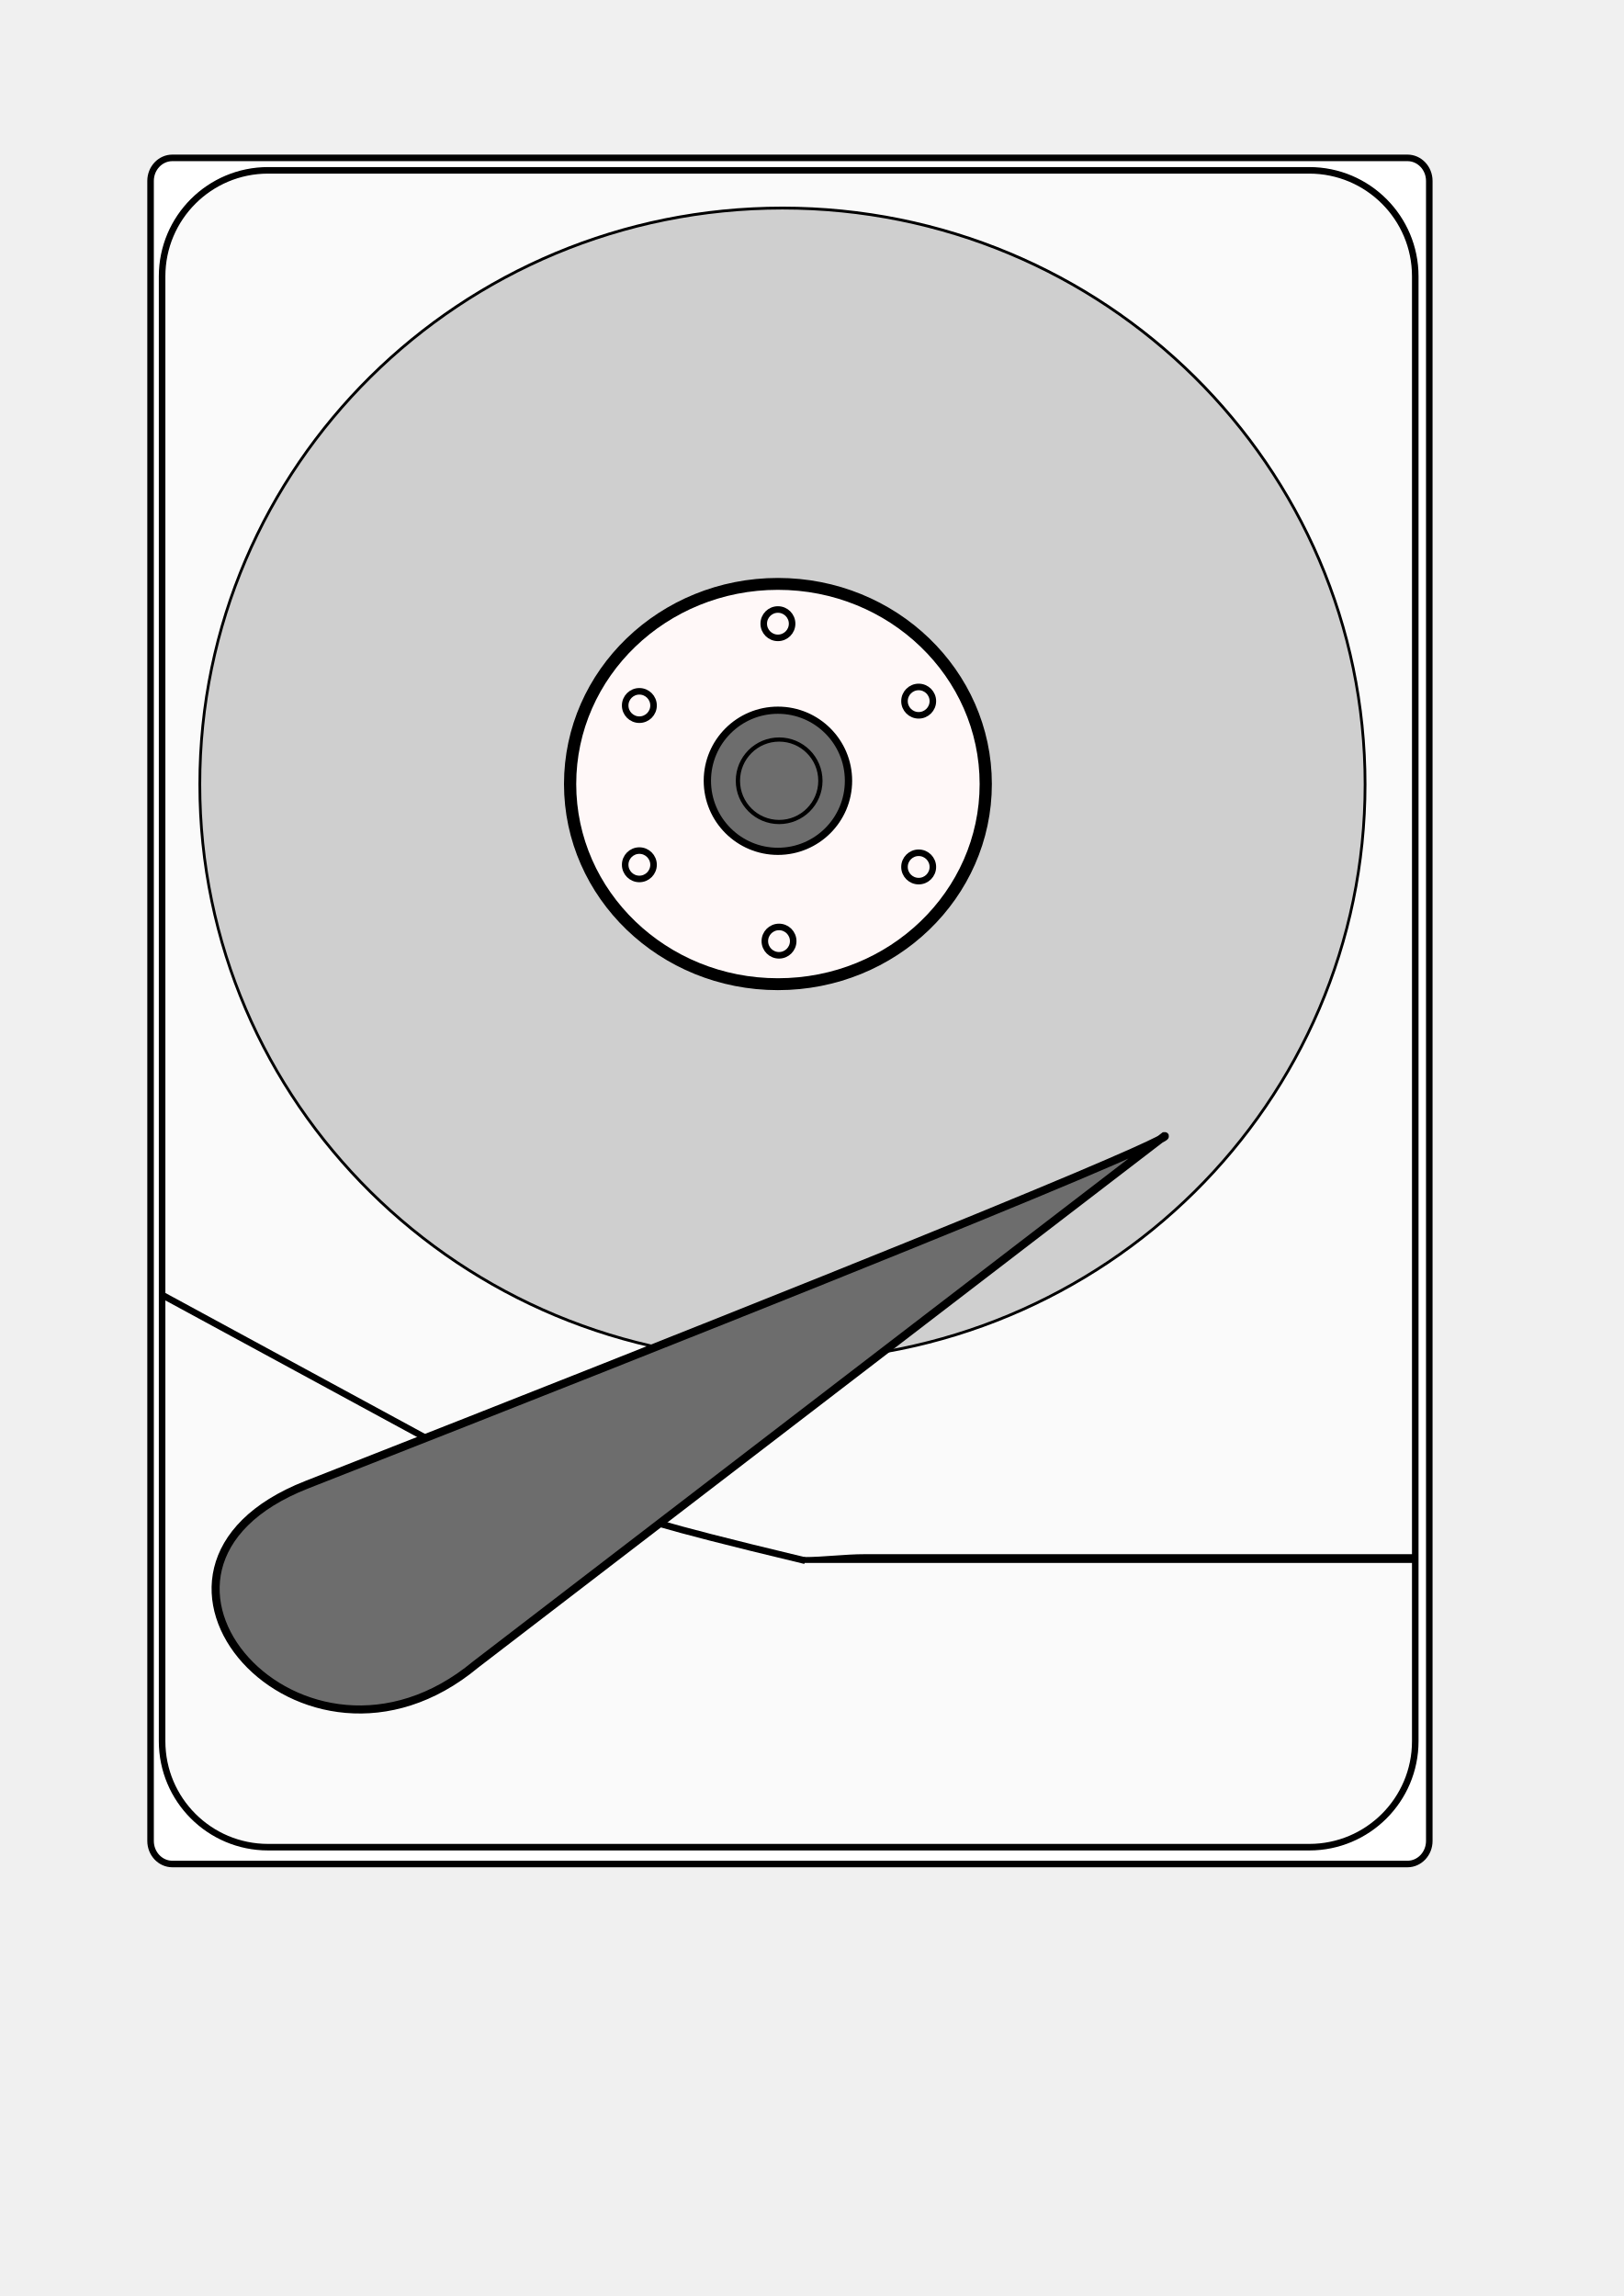
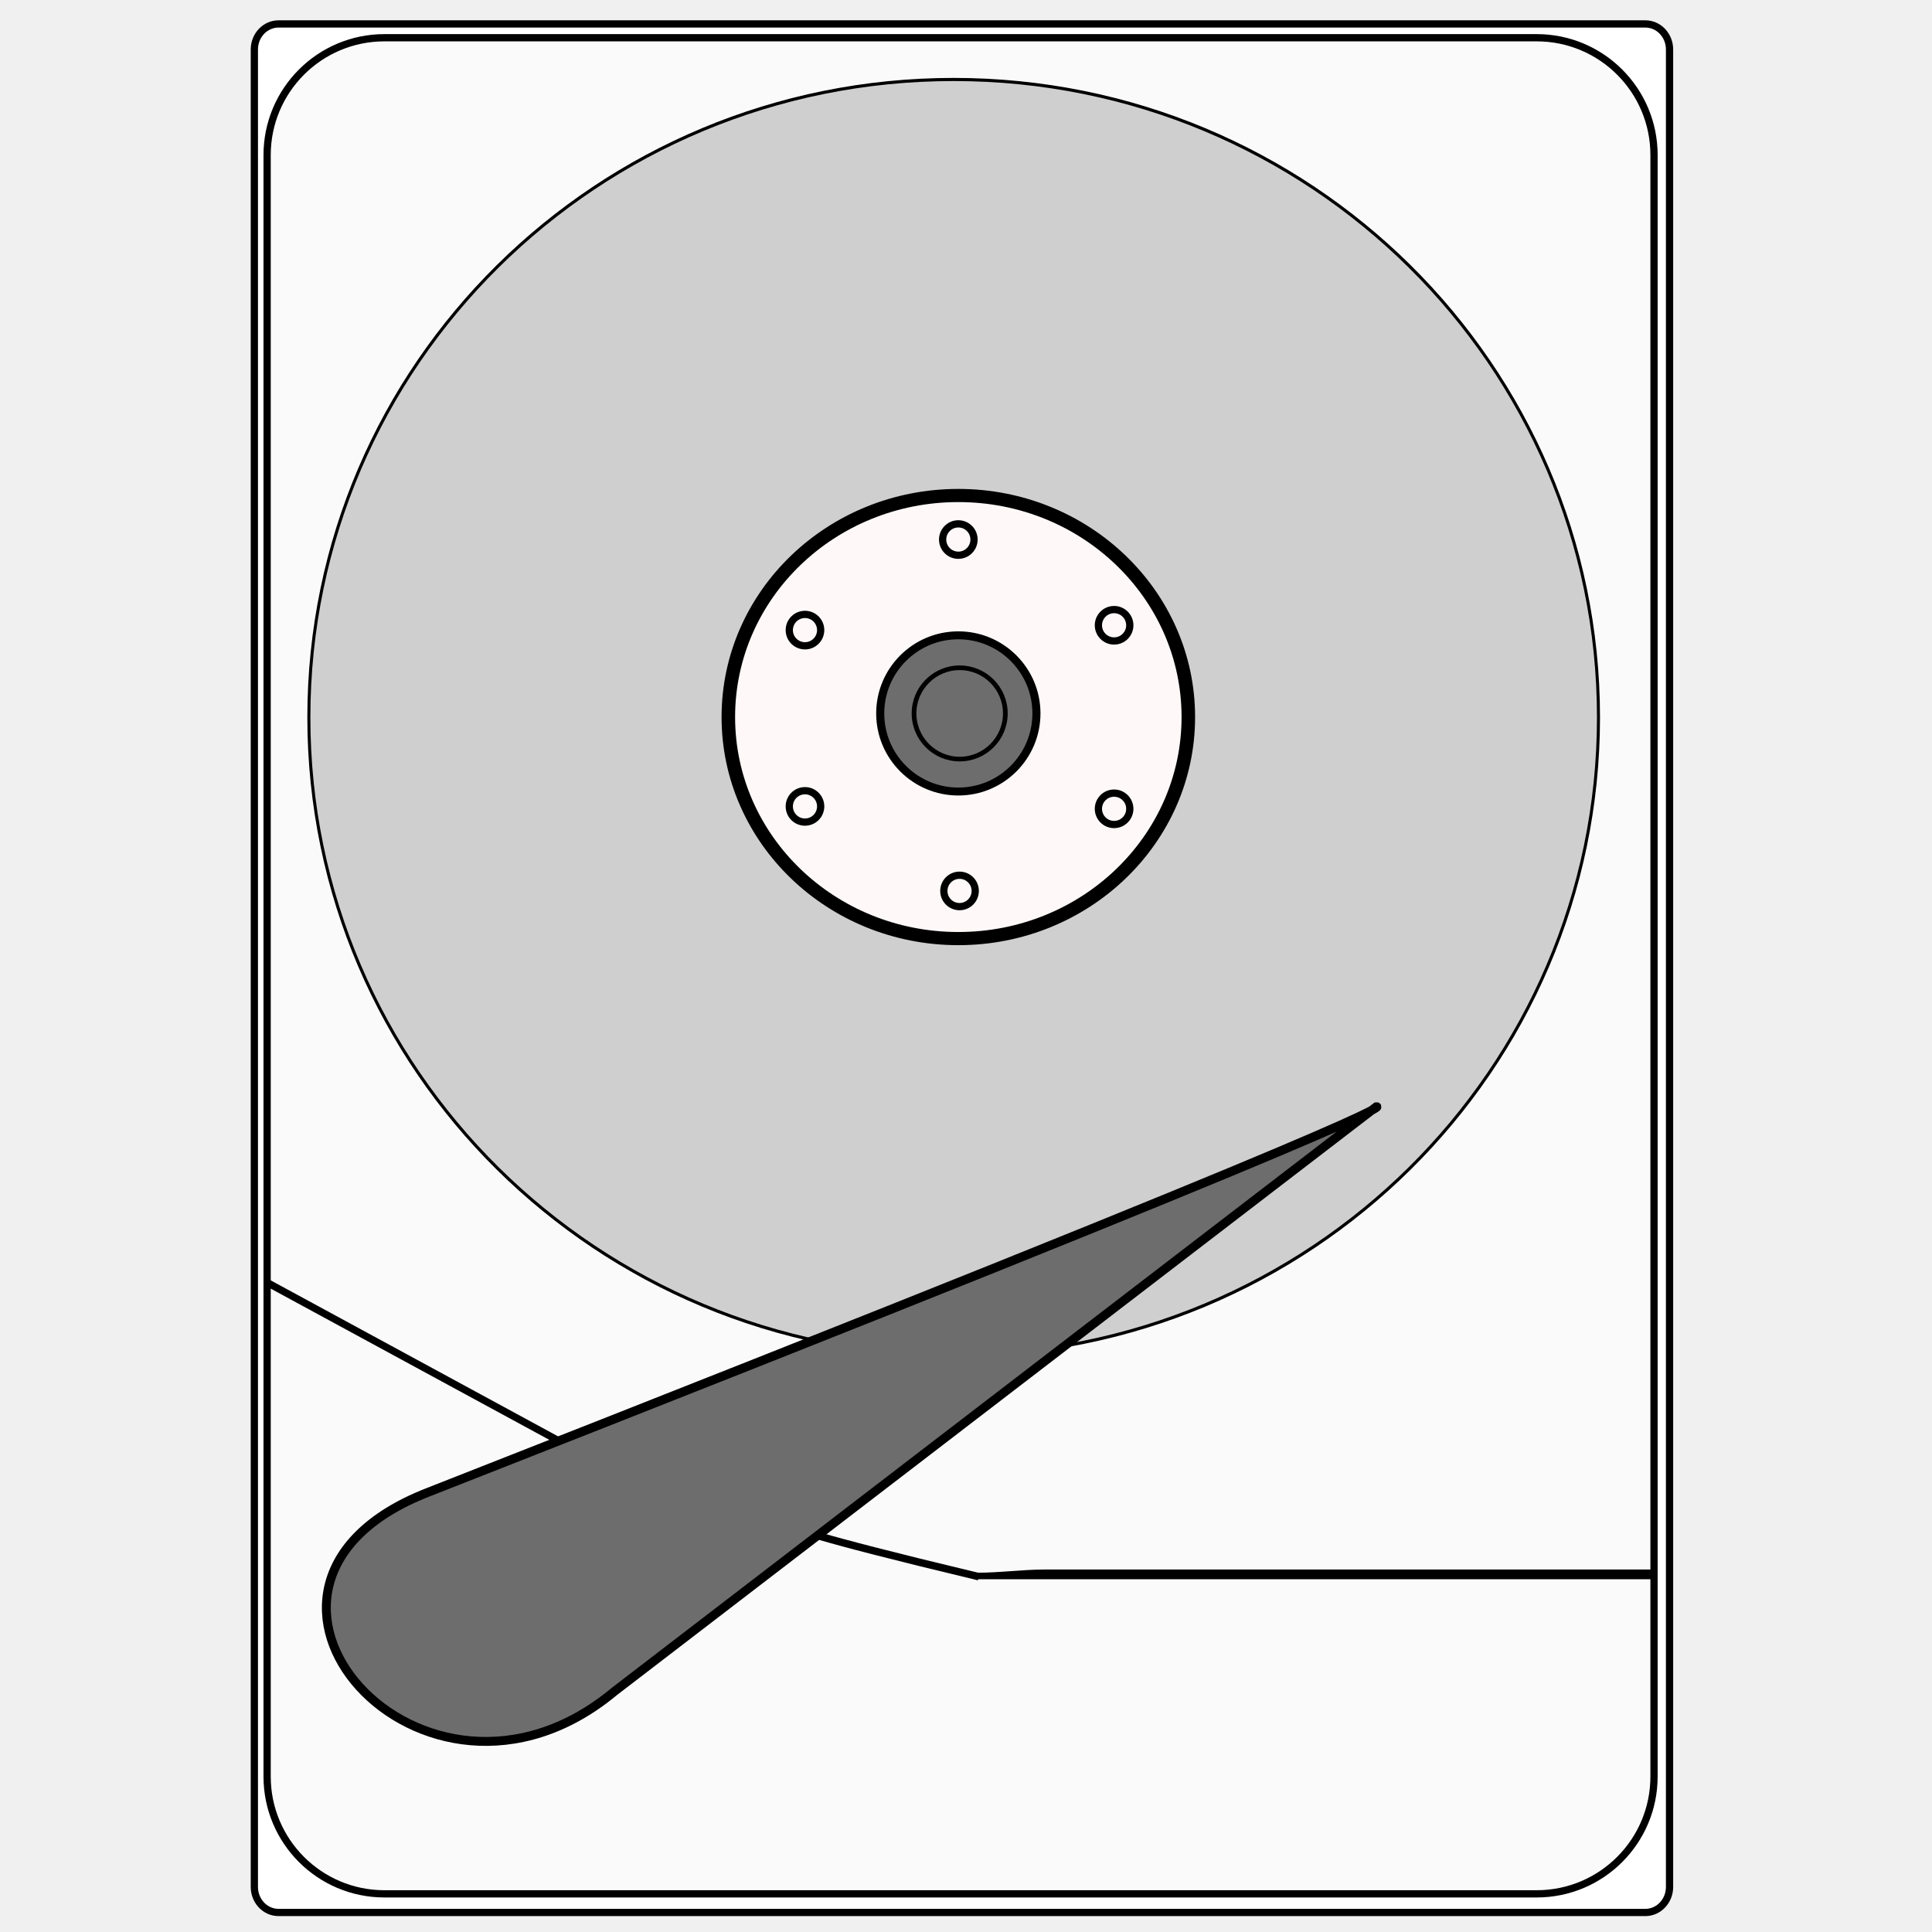
- <svg xmlns="http://www.w3.org/2000/svg" xmlns:xlink="http://www.w3.org/1999/xlink" width="744.094" height="1052.362" id="svg2" version="1.1">
+ <svg xmlns="http://www.w3.org/2000/svg" xmlns:xlink="http://www.w3.org/1999/xlink" width="800" height="800" id="svg2" version="1.1">
  <defs id="defs4">
    <pattern xlink:href="#pattern5512" id="pattern5515" patternTransform="translate(957.8562,84.92639)" />
    <pattern xlink:href="#pattern4788" id="pattern5512" patternTransform="translate(958,100.3622)" />
    <pattern patternUnits="userSpaceOnUse" width="16" height="16" patternTransform="translate(958,100.3622)" id="pattern4788">
      <path transform="translate(-324.5,-303.8622)" d="m 339,311.862 a 6.5,6.5 0 1 1 -13,0 6.5,6.5 0 1 1 13,0 z" id="path6017-9" style="fill:#fff8f8;fill-opacity:1;fill-rule:nonzero;stroke:#000000;stroke-width:3;stroke-linecap:round;stroke-linejoin:miter;stroke-miterlimit:4;stroke-opacity:1;stroke-dasharray:none;stroke-dashoffset:0" />
    </pattern>
    <pattern patternTransform="translate(926.8562,115.9264)" id="pattern5542" xlink:href="#pattern5515-6" />
    <pattern xlink:href="#pattern5512-5" id="pattern5515-6" patternTransform="translate(928.3015,69.24948)" />
    <pattern xlink:href="#pattern4788-2" id="pattern5512-5" patternTransform="translate(958,100.3622)" />
    <pattern patternUnits="userSpaceOnUse" width="16" height="16" patternTransform="translate(958,100.3622)" id="pattern4788-2">
      <path transform="translate(-324.5,-303.8622)" d="m 339,311.862 a 6.5,6.5 0 1 1 -13,0 6.5,6.5 0 1 1 13,0 z" id="path6017-9-6" style="fill:#fff8f8;fill-opacity:1;fill-rule:nonzero;stroke:#000000;stroke-width:3;stroke-linecap:round;stroke-linejoin:miter;stroke-miterlimit:4;stroke-opacity:1;stroke-dasharray:none;stroke-dashoffset:0" />
    </pattern>
    <pattern patternTransform="translate(926.8562,84.92638)" id="pattern5542-8" xlink:href="#pattern5515-9" />
    <pattern xlink:href="#pattern5512-6" id="pattern5515-9" patternTransform="translate(928.3015,69.24948)" />
    <pattern xlink:href="#pattern4788-0" id="pattern5512-6" patternTransform="translate(958,100.3622)" />
    <pattern patternUnits="userSpaceOnUse" width="16" height="16" patternTransform="translate(958,100.3622)" id="pattern4788-0">
      <path transform="translate(-324.5,-303.8622)" d="m 339,311.862 a 6.5,6.5 0 1 1 -13,0 6.5,6.5 0 1 1 13,0 z" id="path6017-9-4" style="fill:#fff8f8;fill-opacity:1;fill-rule:nonzero;stroke:#000000;stroke-width:3;stroke-linecap:round;stroke-linejoin:miter;stroke-miterlimit:4;stroke-opacity:1;stroke-dasharray:none;stroke-dashoffset:0" />
    </pattern>
    <pattern patternTransform="translate(957.8562,115.9264)" id="pattern5542-0" xlink:href="#pattern5515-8" />
    <pattern xlink:href="#pattern5512-7" id="pattern5515-8" patternTransform="translate(928.3015,69.24948)" />
    <pattern xlink:href="#pattern4788-08" id="pattern5512-7" patternTransform="translate(958,100.3622)" />
    <pattern patternUnits="userSpaceOnUse" width="16" height="16" patternTransform="translate(958,100.3622)" id="pattern4788-08">
      <path transform="translate(-324.5,-303.8622)" d="m 339,311.862 a 6.5,6.5 0 1 1 -13,0 6.5,6.5 0 1 1 13,0 z" id="path6017-9-62" style="fill:#fff8f8;fill-opacity:1;fill-rule:nonzero;stroke:#000000;stroke-width:3;stroke-linecap:round;stroke-linejoin:miter;stroke-miterlimit:4;stroke-opacity:1;stroke-dasharray:none;stroke-dashoffset:0" />
    </pattern>
  </defs>
-   <g id="layer1">
-     <rect style="fill:#ffffff;stroke:#000000;stroke-width:3;stroke-linecap:round;stroke-linejoin:miter;stroke-miterlimit:4;stroke-opacity:1;stroke-dasharray:none;stroke-dashoffset:0;fill-opacity:1" id="rect5986" width="586" height="782" x="69" y="72.362" ry="10.571" rx="10" />
-     <rect style="fill:#fafafa;fill-opacity:1;fill-rule:nonzero;stroke:#000000;stroke-opacity:1;stroke-width:3;stroke-miterlimit:4;stroke-dasharray:none;stroke-linejoin:miter;stroke-dashoffset:0;stroke-linecap:round" id="rect2830" width="574.286" height="768.571" x="74.286" y="78.076" ry="48.571" />
-     <path style="fill:#cfcfcf;fill-opacity:1;fill-rule:nonzero;stroke:#000000;stroke-opacity:1" id="path3604" d="m 677.143,475.219 a 212.857,202.857 0 1 1 -425.714,0 212.857,202.857 0 1 1 425.714,0 z" transform="matrix(1.25438,0,0,1.302132,-223.8195,-259.2931)" />
-     <path style="fill:#fff8f8;fill-opacity:1;fill-rule:nonzero;stroke:#000000;stroke-width:2.694;stroke-linecap:round;stroke-linejoin:miter;stroke-miterlimit:4;stroke-opacity:1;stroke-dasharray:none;stroke-dashoffset:0" id="path6013" d="m 368.336,715.026 c 9.349,0 18.697,-1.328 28.046,-1.328 10.362,0 20.725,0 31.087,0 7.59,0 15.179,0 22.769,0 8.273,0 16.546,0 24.818,0 5.916,0 11.831,0 17.747,0 7.262,0 14.524,0 21.785,0 7.849,0 15.698,0 23.547,0 5.522,0 11.045,0 16.567,0 8.473,0 16.947,0 25.42,0 11.353,0 22.706,0 34.059,0 8.391,0 16.782,0 25.173,0 1.009,0 2.017,0 3.026,0 1.251,0 2.502,0 3.753,0 0.813,0 1.626,0 2.439,0 0,0 0,1.328 0,1.328 l 0,0 c -0.813,0 -1.626,0 -2.439,0 -1.251,0 -2.502,0 -3.753,0 -1.009,0 -2.017,0 -3.026,0 -8.391,0 -16.782,0 -25.173,0 -11.353,0 -22.706,0 -34.059,0 -8.473,0 -16.947,0 -25.42,0 -5.522,0 -11.045,0 -16.567,0 -7.849,0 -15.698,0 -23.547,0 -7.262,0 -14.524,0 -21.785,0 -5.916,0 -11.831,0 -17.747,0 -8.273,0 -16.546,0 -24.818,0 -7.59,0 -15.179,0 -22.769,0 -10.362,0 -20.725,0 -31.087,0 -9.349,0 -18.697,0 -28.046,0 0,0 0,0 0,0 z" />
-     <path style="fill:#fff8f8;fill-opacity:1;fill-rule:nonzero;stroke:#000000;stroke-width:3;stroke-linecap:round;stroke-linejoin:miter;stroke-miterlimit:4;stroke-opacity:1;stroke-dasharray:none;stroke-dashoffset:0" id="path6015" d="m 391,325.862 a 51,50.5 0 1 1 -102,0 51,50.5 0 1 1 102,0 z" transform="matrix(1.867398,0,0,1.81658,-278.4152,-232.5925)" />
-     <path style="fill:#fff8f8;fill-opacity:1;fill-rule:nonzero;stroke:#000000;stroke-width:3;stroke-linecap:round;stroke-linejoin:miter;stroke-miterlimit:4;stroke-opacity:1;stroke-dasharray:none;stroke-dashoffset:0" id="path6017" d="m 339,311.862 a 6.5,6.5 0 1 1 -13,0 6.5,6.5 0 1 1 13,0 z" transform="translate(24,-26)" />
-     <path style="fill:#fff8f8;fill-opacity:1;fill-rule:nonzero;stroke:#000000;stroke-width:3;stroke-linecap:round;stroke-linejoin:miter;stroke-miterlimit:4;stroke-opacity:1;stroke-dasharray:none;stroke-dashoffset:0" id="path6017-7" d="m 339,311.862 a 6.5,6.5 0 1 1 -13,0 6.5,6.5 0 1 1 13,0 z" transform="translate(24.5,119.5)" />
-     <path style="fill:#fff8f8;fill-opacity:1;fill-rule:nonzero;stroke:#000000;stroke-width:3;stroke-linecap:round;stroke-linejoin:miter;stroke-miterlimit:4;stroke-opacity:1;stroke-dasharray:none;stroke-dashoffset:0" id="path6017-7-0" d="m 339,311.862 a 6.5,6.5 0 1 1 -13,0 6.5,6.5 0 1 1 13,0 z" transform="translate(88.5,85.5)" />
-     <path style="fill:#fff8f8;fill-opacity:1;fill-rule:nonzero;stroke:#000000;stroke-width:3;stroke-linecap:round;stroke-linejoin:miter;stroke-miterlimit:4;stroke-opacity:1;stroke-dasharray:none;stroke-dashoffset:0" id="path6017-7-2" d="m 339,311.862 a 6.5,6.5 0 1 1 -13,0 6.5,6.5 0 1 1 13,0 z" transform="translate(88.5,9.5)" />
-     <path style="fill:#fff8f8;fill-opacity:1;fill-rule:nonzero;stroke:#000000;stroke-width:3;stroke-linecap:round;stroke-linejoin:miter;stroke-miterlimit:4;stroke-opacity:1;stroke-dasharray:none;stroke-dashoffset:0" id="path6017-7-1" d="m 339,311.862 a 6.5,6.5 0 1 1 -13,0 6.5,6.5 0 1 1 13,0 z" transform="translate(-39.5,11.5)" />
-     <path style="fill:#fff8f8;fill-opacity:1;fill-rule:nonzero;stroke:#000000;stroke-width:3;stroke-linecap:round;stroke-linejoin:miter;stroke-miterlimit:4;stroke-opacity:1;stroke-dasharray:none;stroke-dashoffset:0" id="path6017-7-0-8" d="m 339,311.862 a 6.5,6.5 0 1 1 -13,0 6.5,6.5 0 1 1 13,0 z" transform="translate(-39.5,84.5)" />
-     <path style="fill:#6d6d6d;fill-opacity:1;fill-rule:nonzero;stroke:#000000;stroke-width:3;stroke-linecap:round;stroke-linejoin:miter;stroke-miterlimit:4;stroke-opacity:1;stroke-dasharray:none;stroke-dashoffset:0" id="path6103" d="m 382,348.862 a 29,29.5 0 1 1 -58,0 29,29.5 0 1 1 58,0 z" transform="matrix(1.115221,0,0,1.096319,-37.17297,-24.602)" />
-     <path style="fill:none;stroke:#000000;stroke-width:3.076;stroke-linecap:butt;stroke-linejoin:miter;stroke-miterlimit:4;stroke-opacity:1;stroke-dasharray:none" d="M 368.962,715.324 C 294.038,697.393 294.038,695.4 294.038,695.4" id="path6221" />
-     <path style="fill:none;stroke:#000000;stroke-width:3;stroke-linecap:butt;stroke-linejoin:miter;stroke-opacity:1;stroke-miterlimit:4;stroke-dasharray:none" d="m 214,669.362 -140,-76" id="path6223" />
-     <path style="fill:#6d6d6d;fill-opacity:1;fill-rule:nonzero;stroke:#000000;stroke-width:3;stroke-linecap:round;stroke-linejoin:miter;stroke-miterlimit:4;stroke-opacity:1;stroke-dasharray:none;stroke-dashoffset:0" id="path6103-6" d="m 382,348.862 a 29,29.5 0 1 1 -58,0 29,29.5 0 1 1 58,0 z" transform="matrix(0.651807,0,0,0.6407601,126.9731,134.3253)" />
-     <path style="fill:#6d6d6d;fill-opacity:1;stroke:#000000;stroke-width:3.686;stroke-linecap:butt;stroke-linejoin:miter;stroke-miterlimit:4;stroke-opacity:1;stroke-dasharray:none" d="M 217.973,762.914 C 138.741,828.773 41.916,719.241 140.574,680.514 556.618,517.2 533.617,520.707 533.617,520.707 L 217.973,762.914 z" id="path6119" />
+   <g id="layer1" transform="translate(-67.5,-55.86218)">
+     <rect style="fill:#ffffff;fill-opacity:1;stroke:#000000;stroke-width:3;stroke-linecap:round;stroke-linejoin:miter;stroke-miterlimit:4;stroke-opacity:1;stroke-dasharray:none;stroke-dashoffset:0" id="rect5986" width="586" height="782" x="172.823" y="65.776" ry="10.571" rx="10" />
+     <rect style="fill:#fafafa;fill-opacity:1;fill-rule:nonzero;stroke:#000000;stroke-width:3;stroke-linecap:round;stroke-linejoin:miter;stroke-miterlimit:4;stroke-opacity:1;stroke-dasharray:none;stroke-dashoffset:0" id="rect2830" width="574.286" height="768.571" x="178.109" y="71.491" ry="48.571" />
+     <path style="fill:#cfcfcf;fill-opacity:1;fill-rule:nonzero;stroke:#000000;stroke-opacity:1" id="path3604" d="m 677.143,475.219 a 212.857,202.857 0 1 1 -425.714,0 212.857,202.857 0 1 1 425.714,0 z" transform="matrix(1.25438,0,0,1.302132,-119.9961,-265.8789)" />
+     <path style="fill:#fff8f8;fill-opacity:1;fill-rule:nonzero;stroke:#000000;stroke-width:2.694;stroke-linecap:round;stroke-linejoin:miter;stroke-miterlimit:4;stroke-opacity:1;stroke-dasharray:none;stroke-dashoffset:0" id="path6013" d="m 472.16,708.44 c 9.349,0 18.697,-1.328 28.046,-1.328 10.362,0 20.725,0 31.087,0 7.59,0 15.179,0 22.769,0 8.273,0 16.546,0 24.818,0 5.916,0 11.831,0 17.747,0 7.262,0 14.524,0 21.785,0 7.849,0 15.698,0 23.547,0 5.522,0 11.045,0 16.567,0 8.473,0 16.947,0 25.42,0 11.353,0 22.706,0 34.059,0 8.391,0 16.782,0 25.173,0 1.009,0 2.017,0 3.026,0 1.251,0 2.502,0 3.753,0 0.813,0 1.626,0 2.439,0 0,0 0,1.328 0,1.328 l 0,0 c -0.813,0 -1.626,0 -2.439,0 -1.251,0 -2.502,0 -3.753,0 -1.009,0 -2.017,0 -3.026,0 -8.391,0 -16.782,0 -25.173,0 -11.353,0 -22.706,0 -34.059,0 -8.473,0 -16.947,0 -25.42,0 -5.522,0 -11.045,0 -16.567,0 -7.849,0 -15.698,0 -23.547,0 -7.262,0 -14.524,0 -21.785,0 -5.916,0 -11.831,0 -17.747,0 -8.273,0 -16.546,0 -24.818,0 -7.59,0 -15.179,0 -22.769,0 -10.362,0 -20.725,0 -31.087,0 -9.349,0 -18.697,0 -28.046,0 0,0 0,0 0,0 z" />
+     <path style="fill:#fff8f8;fill-opacity:1;fill-rule:nonzero;stroke:#000000;stroke-width:3;stroke-linecap:round;stroke-linejoin:miter;stroke-miterlimit:4;stroke-opacity:1;stroke-dasharray:none;stroke-dashoffset:0" id="path6015" d="m 391,325.862 a 51,50.5 0 1 1 -102,0 51,50.5 0 1 1 102,0 z" transform="matrix(1.867398,0,0,1.81658,-170.5918,-239.1783)" />
+     <path style="fill:#fff8f8;fill-opacity:1;fill-rule:nonzero;stroke:#000000;stroke-width:3;stroke-linecap:round;stroke-linejoin:miter;stroke-miterlimit:4;stroke-opacity:1;stroke-dasharray:none;stroke-dashoffset:0" id="path6017" d="m 339,311.862 a 6.5,6.5 0 1 1 -13,0 6.5,6.5 0 1 1 13,0 z" transform="translate(131.8234,-32.58579)" />
+     <path style="fill:#fff8f8;fill-opacity:1;fill-rule:nonzero;stroke:#000000;stroke-width:3;stroke-linecap:round;stroke-linejoin:miter;stroke-miterlimit:4;stroke-opacity:1;stroke-dasharray:none;stroke-dashoffset:0" id="path6017-7" d="m 339,311.862 a 6.5,6.5 0 1 1 -13,0 6.5,6.5 0 1 1 13,0 z" transform="translate(132.3234,112.9142)" />
+     <path style="fill:#fff8f8;fill-opacity:1;fill-rule:nonzero;stroke:#000000;stroke-width:3;stroke-linecap:round;stroke-linejoin:miter;stroke-miterlimit:4;stroke-opacity:1;stroke-dasharray:none;stroke-dashoffset:0" id="path6017-7-0" d="m 339,311.862 a 6.5,6.5 0 1 1 -13,0 6.5,6.5 0 1 1 13,0 z" transform="translate(196.3234,78.91421)" />
+     <path style="fill:#fff8f8;fill-opacity:1;fill-rule:nonzero;stroke:#000000;stroke-width:3;stroke-linecap:round;stroke-linejoin:miter;stroke-miterlimit:4;stroke-opacity:1;stroke-dasharray:none;stroke-dashoffset:0" id="path6017-7-2" d="m 339,311.862 a 6.5,6.5 0 1 1 -13,0 6.5,6.5 0 1 1 13,0 z" transform="translate(196.3234,2.914214)" />
+     <path style="fill:#fff8f8;fill-opacity:1;fill-rule:nonzero;stroke:#000000;stroke-width:3;stroke-linecap:round;stroke-linejoin:miter;stroke-miterlimit:4;stroke-opacity:1;stroke-dasharray:none;stroke-dashoffset:0" id="path6017-7-1" d="m 339,311.862 a 6.5,6.5 0 1 1 -13,0 6.5,6.5 0 1 1 13,0 z" transform="translate(68.32338,4.914214)" />
+     <path style="fill:#fff8f8;fill-opacity:1;fill-rule:nonzero;stroke:#000000;stroke-width:3;stroke-linecap:round;stroke-linejoin:miter;stroke-miterlimit:4;stroke-opacity:1;stroke-dasharray:none;stroke-dashoffset:0" id="path6017-7-0-8" d="m 339,311.862 a 6.5,6.5 0 1 1 -13,0 6.5,6.5 0 1 1 13,0 z" transform="translate(68.32338,77.91421)" />
+     <path style="fill:#6d6d6d;fill-opacity:1;fill-rule:nonzero;stroke:#000000;stroke-width:3;stroke-linecap:round;stroke-linejoin:miter;stroke-miterlimit:4;stroke-opacity:1;stroke-dasharray:none;stroke-dashoffset:0" id="path6103" d="m 382,348.862 a 29,29.5 0 1 1 -58,0 29,29.5 0 1 1 58,0 z" transform="matrix(1.115221,0,0,1.096319,70.6504,-31.18779)" />
+     <path style="fill:none;stroke:#000000;stroke-width:3.076;stroke-linecap:butt;stroke-linejoin:miter;stroke-miterlimit:4;stroke-opacity:1;stroke-dasharray:none" d="M 472.785,708.738 C 397.861,690.807 397.861,688.814 397.861,688.814" id="path6221" />
+     <path style="fill:none;stroke:#000000;stroke-width:3;stroke-linecap:butt;stroke-linejoin:miter;stroke-miterlimit:4;stroke-opacity:1;stroke-dasharray:none" d="m 317.823,662.776 -140,-76" id="path6223" />
+     <path style="fill:#6d6d6d;fill-opacity:1;fill-rule:nonzero;stroke:#000000;stroke-width:3;stroke-linecap:round;stroke-linejoin:miter;stroke-miterlimit:4;stroke-opacity:1;stroke-dasharray:none;stroke-dashoffset:0" id="path6103-6" d="m 382,348.862 a 29,29.5 0 1 1 -58,0 29,29.5 0 1 1 58,0 z" transform="matrix(0.651807,0,0,0.6407601,234.7965,127.7395)" />
+     <path style="fill:#6d6d6d;fill-opacity:1;stroke:#000000;stroke-width:3.686;stroke-linecap:butt;stroke-linejoin:miter;stroke-miterlimit:4;stroke-opacity:1;stroke-dasharray:none" d="M 321.796,756.328 C 242.565,822.187 145.739,712.655 244.397,673.928 660.442,510.614 637.441,514.121 637.441,514.121 L 321.796,756.328 z" id="path6119" />
  </g>
</svg>
